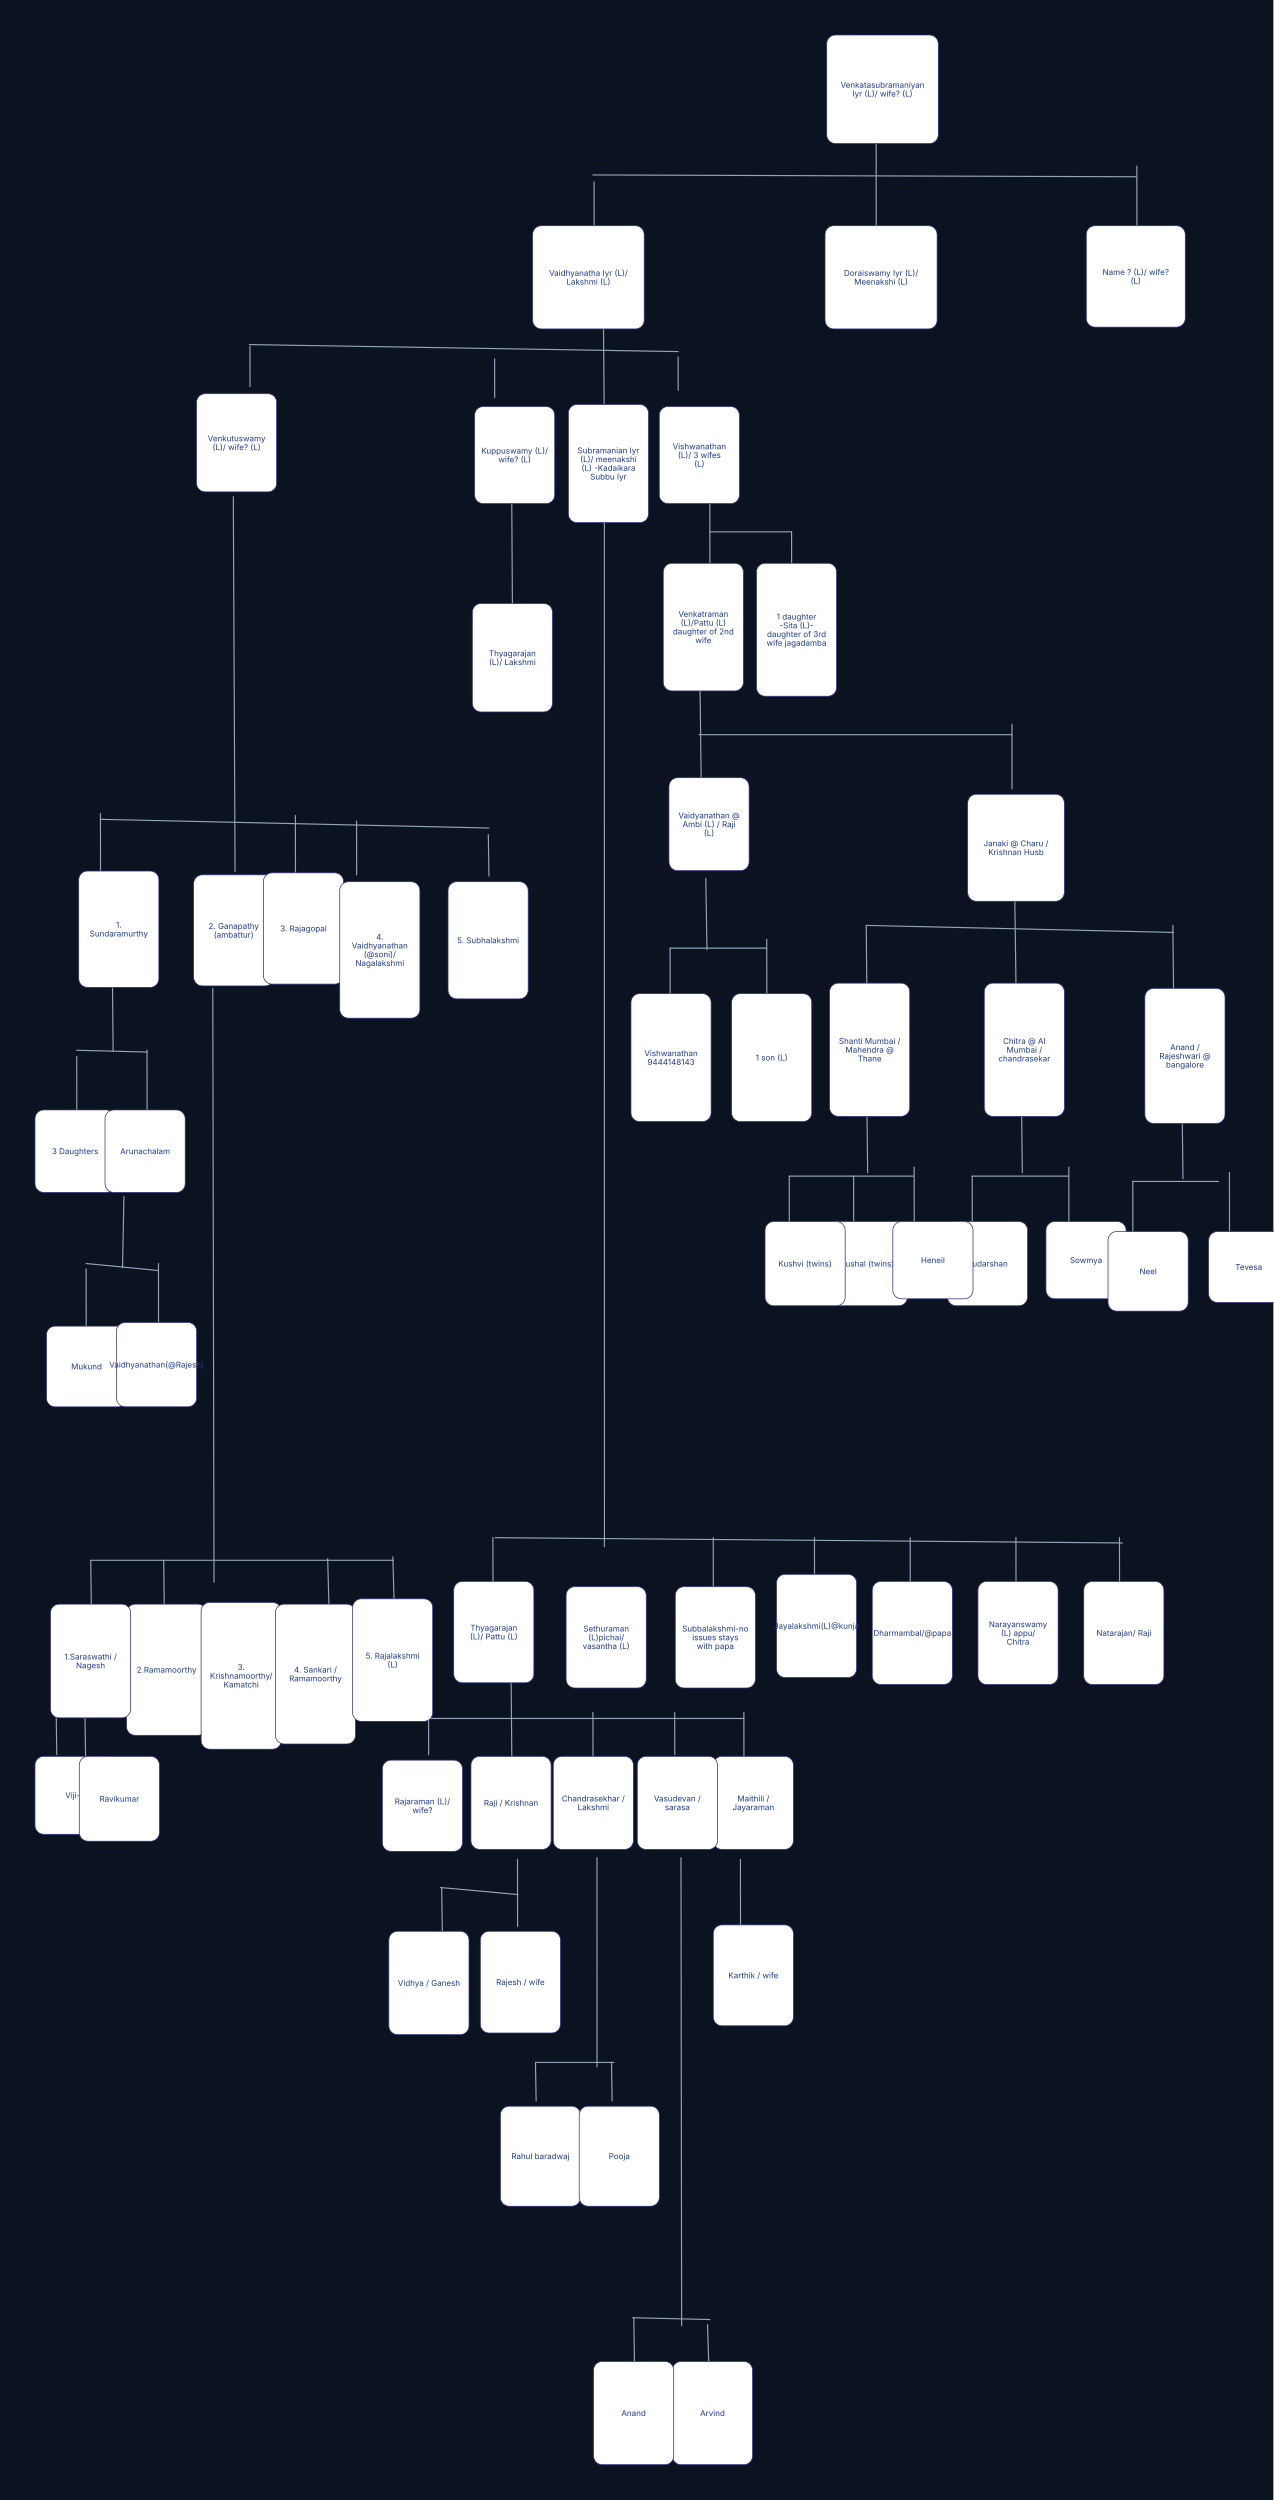
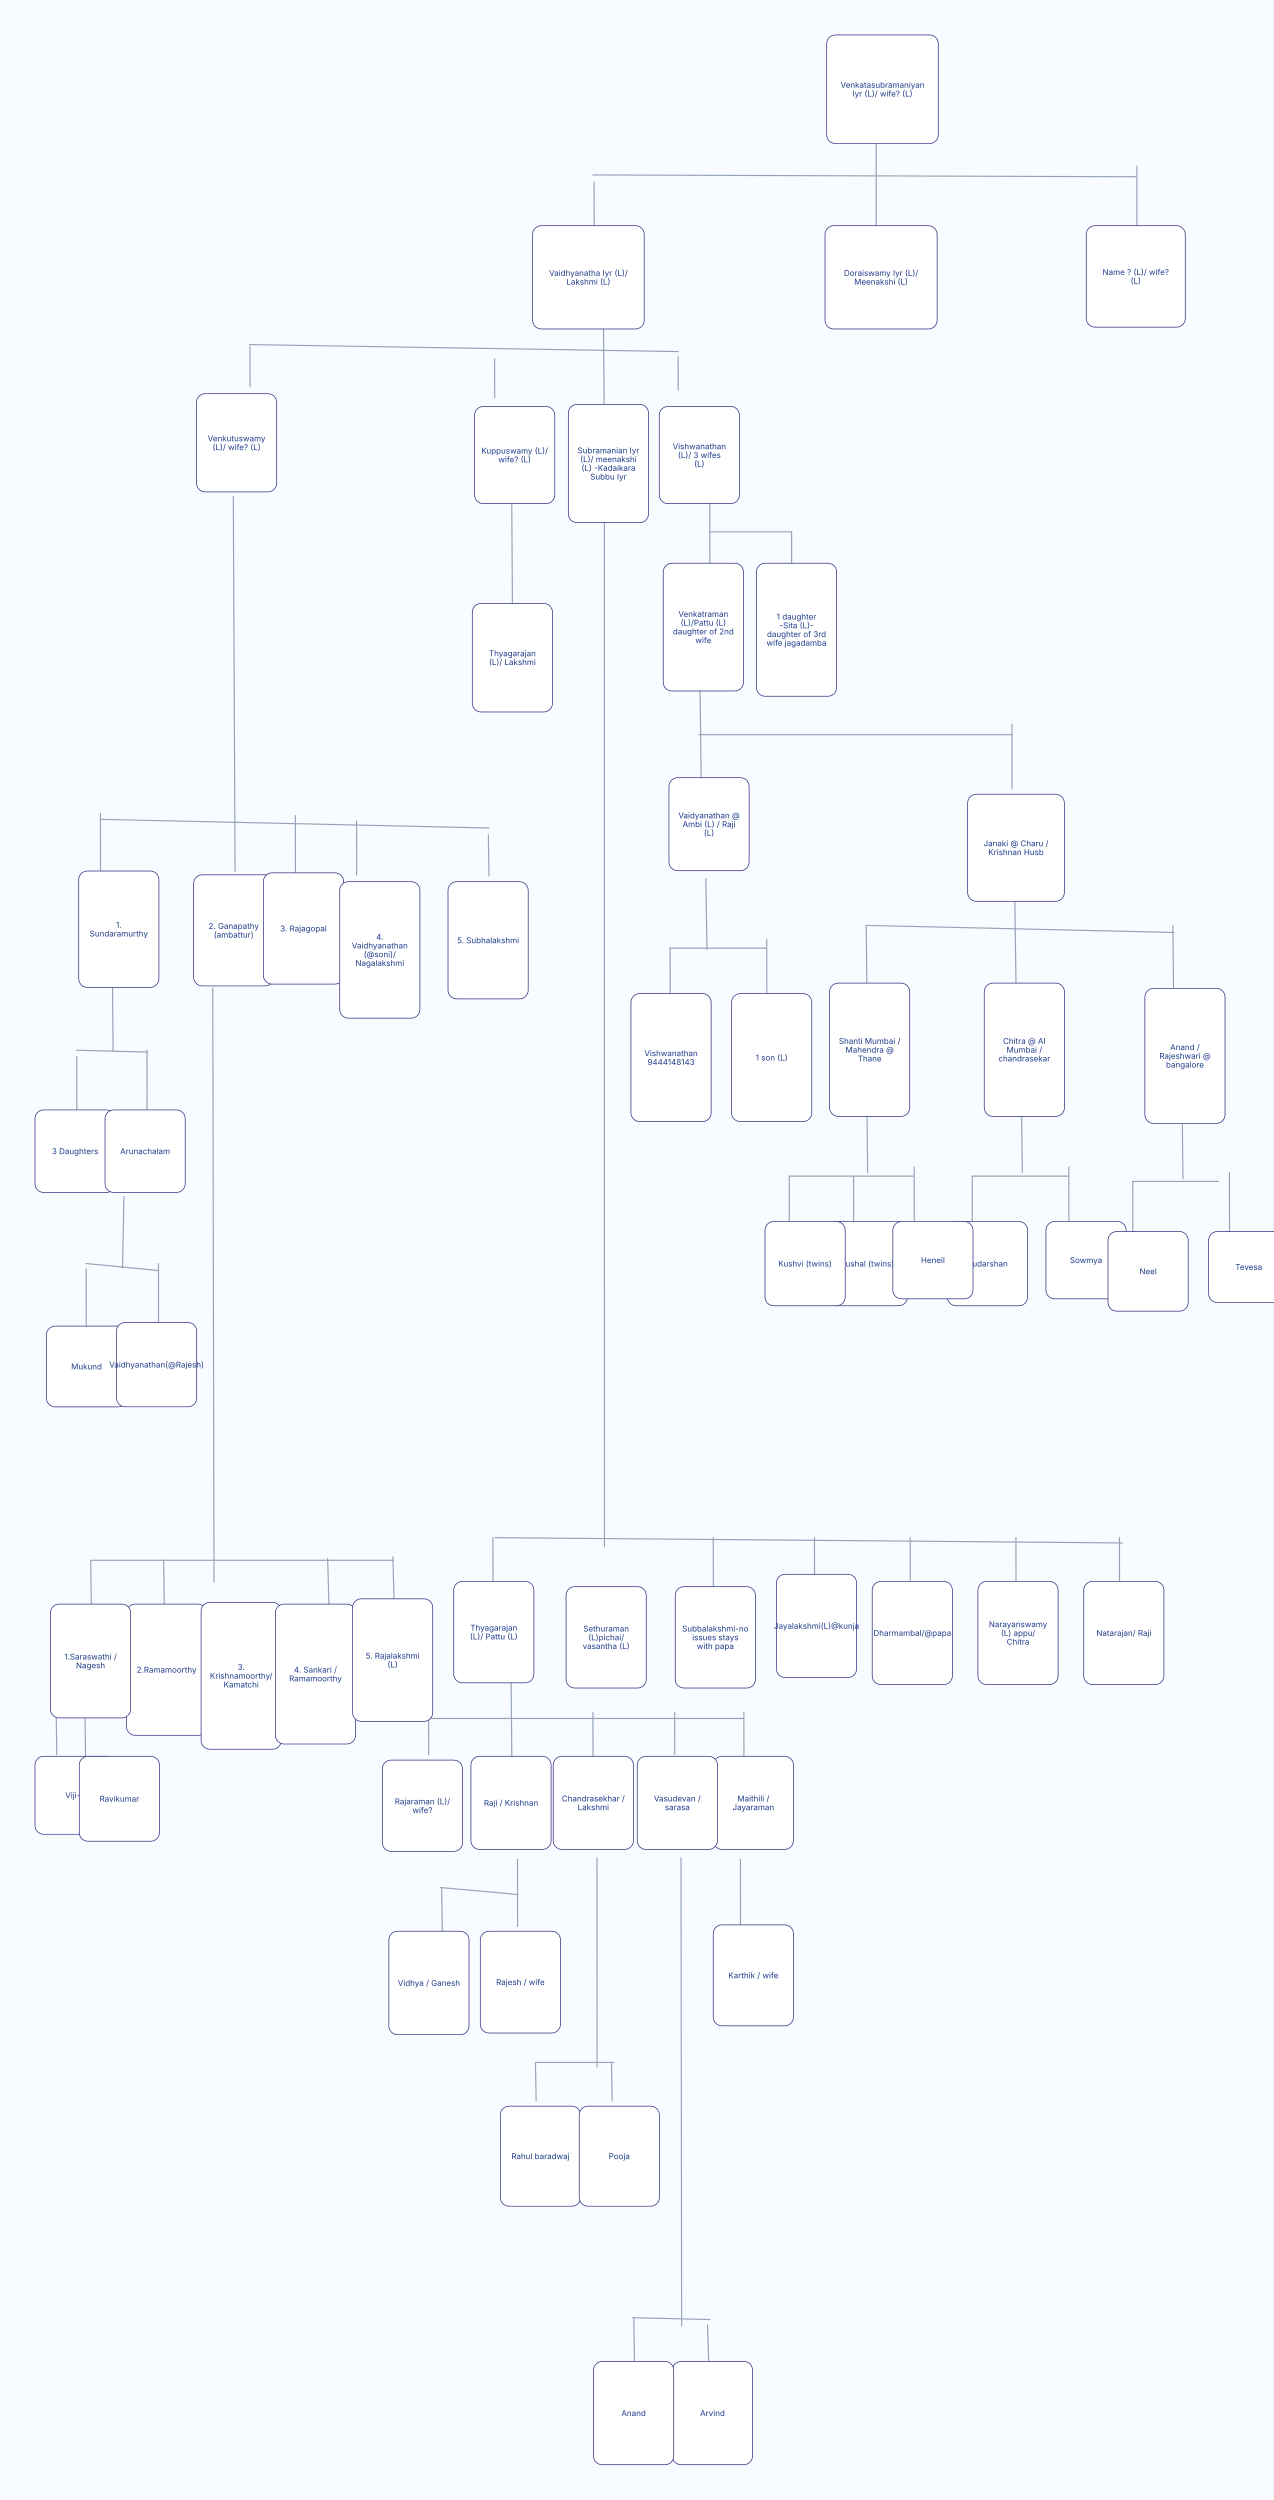
<svg xmlns="http://www.w3.org/2000/svg" width="1747" height="3430" viewBox="0 0 1747 3430" role="img" aria-labelledby="title desc">
-   <rect x="0" y="0" width="1747" height="3430" fill="#0b1220" />
+   <rect x="0" y="0" width="1747" height="3430" fill="#F8FBFF" />
  <line x1="828.00" y1="451.22" x2="828.89" y2="553.53" stroke="#94a3b8" stroke-width="1.6" stroke-linecap="round" />
  <line x1="829.19" y1="707.89" x2="829.30" y2="2122.03" stroke="#94a3b8" stroke-width="1.6" stroke-linecap="round" />
  <line x1="978.58" y1="2109.68" x2="978.69" y2="2196.32" stroke="#94a3b8" stroke-width="1.6" stroke-linecap="round" />
  <line x1="1117.43" y1="2109.68" x2="1117.54" y2="2174.66" stroke="#94a3b8" stroke-width="1.6" stroke-linecap="round" />
  <line x1="1535.91" y1="2109.68" x2="1536.01" y2="2181.92" stroke="#94a3b8" stroke-width="1.6" stroke-linecap="round" />
  <line x1="1393.87" y1="2109.68" x2="1393.97" y2="2186.57" stroke="#94a3b8" stroke-width="1.6" stroke-linecap="round" />
  <line x1="1248.78" y1="2109.68" x2="1248.85" y2="2179.54" stroke="#94a3b8" stroke-width="1.6" stroke-linecap="round" />
  <line x1="676.28" y1="2109.68" x2="676.38" y2="2186.57" stroke="#94a3b8" stroke-width="1.6" stroke-linecap="round" />
  <line x1="679.39" y1="2109.68" x2="1539.91" y2="2116.93" stroke="#94a3b8" stroke-width="1.6" stroke-linecap="round" />
  <line x1="1202.10" y1="196.82" x2="1202.17" y2="316.93" stroke="#94a3b8" stroke-width="1.6" stroke-linecap="round" />
  <line x1="815.09" y1="249.68" x2="815.20" y2="336.21" stroke="#94a3b8" stroke-width="1.6" stroke-linecap="round" />
  <line x1="1559.76" y1="227.89" x2="1559.87" y2="316.93" stroke="#94a3b8" stroke-width="1.6" stroke-linecap="round" />
  <line x1="813.50" y1="240.02" x2="1559.02" y2="242.51" stroke="#94a3b8" stroke-width="1.6" stroke-linecap="round" />
  <line x1="1015.87" y1="2551.11" x2="1015.97" y2="2643.08" stroke="#94a3b8" stroke-width="1.6" stroke-linecap="round" />
  <line x1="734.68" y1="2829.56" x2="735.57" y2="2882.40" stroke="#94a3b8" stroke-width="1.6" stroke-linecap="round" />
  <line x1="710.01" y1="2551.11" x2="710.11" y2="2643.08" stroke="#94a3b8" stroke-width="1.6" stroke-linecap="round" />
  <line x1="736.28" y1="2829.68" x2="842.17" y2="2829.68" stroke="#94a3b8" stroke-width="1.6" stroke-linecap="round" />
  <line x1="604.51" y1="2589.68" x2="710.37" y2="2599.31" stroke="#94a3b8" stroke-width="1.6" stroke-linecap="round" />
  <line x1="606.00" y1="2589.56" x2="606.92" y2="2655.80" stroke="#94a3b8" stroke-width="1.6" stroke-linecap="round" />
  <line x1="838.98" y1="2829.56" x2="839.87" y2="2882.40" stroke="#94a3b8" stroke-width="1.6" stroke-linecap="round" />
  <line x1="819.02" y1="2548.84" x2="819.13" y2="2835.91" stroke="#94a3b8" stroke-width="1.6" stroke-linecap="round" />
  <line x1="934.31" y1="2548.84" x2="935.20" y2="3190.92" stroke="#94a3b8" stroke-width="1.6" stroke-linecap="round" />
  <line x1="970.71" y1="3189.56" x2="972.41" y2="3242.40" stroke="#94a3b8" stroke-width="1.6" stroke-linecap="round" />
  <line x1="868.07" y1="3179.91" x2="973.94" y2="3182.40" stroke="#94a3b8" stroke-width="1.6" stroke-linecap="round" />
  <line x1="869.60" y1="3179.79" x2="870.48" y2="3242.29" stroke="#94a3b8" stroke-width="1.6" stroke-linecap="round" />
  <line x1="702.14" y1="691.11" x2="703.03" y2="828.00" stroke="#94a3b8" stroke-width="1.6" stroke-linecap="round" />
  <line x1="1388.41" y1="993.60" x2="1388.52" y2="1082.51" stroke="#94a3b8" stroke-width="1.6" stroke-linecap="round" />
  <line x1="958.98" y1="1008.00" x2="1388.48" y2="1008.00" stroke="#94a3b8" stroke-width="1.6" stroke-linecap="round" />
  <line x1="973.87" y1="688.84" x2="973.97" y2="782.63" stroke="#94a3b8" stroke-width="1.6" stroke-linecap="round" />
  <line x1="960.51" y1="947.89" x2="962.14" y2="1082.40" stroke="#94a3b8" stroke-width="1.6" stroke-linecap="round" />
  <line x1="968.37" y1="1205.46" x2="970.00" y2="1302.90" stroke="#94a3b8" stroke-width="1.6" stroke-linecap="round" />
  <line x1="1051.97" y1="1288.72" x2="1052.04" y2="1370.49" stroke="#94a3b8" stroke-width="1.6" stroke-linecap="round" />
  <line x1="919.39" y1="1300.86" x2="919.50" y2="1382.51" stroke="#94a3b8" stroke-width="1.6" stroke-linecap="round" />
  <line x1="919.39" y1="1300.86" x2="1051.26" y2="1300.86" stroke="#94a3b8" stroke-width="1.6" stroke-linecap="round" />
  <line x1="701.33" y1="2308.72" x2="702.21" y2="2413.53" stroke="#94a3b8" stroke-width="1.6" stroke-linecap="round" />
  <line x1="813.50" y1="2349.56" x2="813.60" y2="2411.04" stroke="#94a3b8" stroke-width="1.6" stroke-linecap="round" />
  <line x1="925.67" y1="2349.68" x2="925.77" y2="2407.39" stroke="#94a3b8" stroke-width="1.6" stroke-linecap="round" />
  <line x1="1020.58" y1="2349.56" x2="1020.69" y2="2411.04" stroke="#94a3b8" stroke-width="1.6" stroke-linecap="round" />
  <line x1="588.00" y1="2339.91" x2="588.11" y2="2407.39" stroke="#94a3b8" stroke-width="1.6" stroke-linecap="round" />
  <line x1="588.00" y1="2357.73" x2="1020.65" y2="2357.73" stroke="#94a3b8" stroke-width="1.6" stroke-linecap="round" />
  <line x1="1086.04" y1="729.68" x2="1086.14" y2="782.63" stroke="#94a3b8" stroke-width="1.6" stroke-linecap="round" />
  <line x1="973.87" y1="729.68" x2="1086.11" y2="729.68" stroke="#94a3b8" stroke-width="1.6" stroke-linecap="round" />
  <line x1="1401.73" y1="1530.77" x2="1402.62" y2="1609.02" stroke="#94a3b8" stroke-width="1.6" stroke-linecap="round" />
  <line x1="1466.44" y1="1601.31" x2="1466.52" y2="1682.06" stroke="#94a3b8" stroke-width="1.6" stroke-linecap="round" />
  <line x1="1333.87" y1="1613.67" x2="1333.97" y2="1700.56" stroke="#94a3b8" stroke-width="1.6" stroke-linecap="round" />
  <line x1="1333.87" y1="1613.67" x2="1465.74" y2="1613.67" stroke="#94a3b8" stroke-width="1.6" stroke-linecap="round" />
  <line x1="1392.31" y1="1233.60" x2="1393.94" y2="1351.45" stroke="#94a3b8" stroke-width="1.6" stroke-linecap="round" />
  <line x1="1622.14" y1="1539.04" x2="1623.02" y2="1617.18" stroke="#94a3b8" stroke-width="1.6" stroke-linecap="round" />
  <line x1="1686.81" y1="1608.68" x2="1686.89" y2="1693.19" stroke="#94a3b8" stroke-width="1.6" stroke-linecap="round" />
  <line x1="1554.20" y1="1620.81" x2="1554.31" y2="1705.32" stroke="#94a3b8" stroke-width="1.6" stroke-linecap="round" />
  <line x1="1554.20" y1="1620.93" x2="1671.71" y2="1620.93" stroke="#94a3b8" stroke-width="1.6" stroke-linecap="round" />
  <line x1="1189.56" y1="1530.77" x2="1190.41" y2="1609.02" stroke="#94a3b8" stroke-width="1.6" stroke-linecap="round" />
  <line x1="1254.24" y1="1601.31" x2="1254.31" y2="1682.06" stroke="#94a3b8" stroke-width="1.6" stroke-linecap="round" />
  <line x1="1171.16" y1="1613.67" x2="1171.26" y2="1700.56" stroke="#94a3b8" stroke-width="1.6" stroke-linecap="round" />
  <line x1="1082.92" y1="1613.67" x2="1252.78" y2="1613.67" stroke="#94a3b8" stroke-width="1.6" stroke-linecap="round" />
  <line x1="1082.88" y1="1613.67" x2="1082.95" y2="1700.56" stroke="#94a3b8" stroke-width="1.6" stroke-linecap="round" />
  <line x1="1189.19" y1="1269.68" x2="1610.08" y2="1279.31" stroke="#94a3b8" stroke-width="1.6" stroke-linecap="round" />
  <line x1="1188.48" y1="1269.56" x2="1189.30" y2="1356.09" stroke="#94a3b8" stroke-width="1.6" stroke-linecap="round" />
  <line x1="1609.16" y1="1269.56" x2="1610.08" y2="1356.09" stroke="#94a3b8" stroke-width="1.6" stroke-linecap="round" />
  <line x1="405.26" y1="1118.93" x2="405.37" y2="1199.68" stroke="#94a3b8" stroke-width="1.6" stroke-linecap="round" />
  <line x1="320.10" y1="681.47" x2="322.51" y2="1195.60" stroke="#94a3b8" stroke-width="1.6" stroke-linecap="round" />
  <line x1="137.80" y1="1124.14" x2="670.82" y2="1136.05" stroke="#94a3b8" stroke-width="1.6" stroke-linecap="round" />
  <line x1="489.22" y1="1126.64" x2="489.33" y2="1200.25" stroke="#94a3b8" stroke-width="1.6" stroke-linecap="round" />
  <line x1="930.38" y1="489.68" x2="930.48" y2="535.37" stroke="#94a3b8" stroke-width="1.6" stroke-linecap="round" />
  <line x1="342.96" y1="475.14" x2="343.06" y2="530.49" stroke="#94a3b8" stroke-width="1.6" stroke-linecap="round" />
  <line x1="678.61" y1="492.40" x2="678.72" y2="545.35" stroke="#94a3b8" stroke-width="1.6" stroke-linecap="round" />
  <line x1="342.14" y1="472.76" x2="930.45" y2="482.40" stroke="#94a3b8" stroke-width="1.6" stroke-linecap="round" />
  <line x1="137.80" y1="1115.98" x2="137.91" y2="1196.84" stroke="#94a3b8" stroke-width="1.6" stroke-linecap="round" />
  <line x1="154.31" y1="1348.84" x2="155.20" y2="1442.63" stroke="#94a3b8" stroke-width="1.6" stroke-linecap="round" />
  <line x1="201.73" y1="1440.81" x2="201.80" y2="1527.82" stroke="#94a3b8" stroke-width="1.6" stroke-linecap="round" />
  <line x1="105.30" y1="1449.56" x2="105.40" y2="1535.19" stroke="#94a3b8" stroke-width="1.6" stroke-linecap="round" />
  <line x1="105.30" y1="1440.93" x2="201.80" y2="1443.42" stroke="#94a3b8" stroke-width="1.6" stroke-linecap="round" />
  <line x1="224.59" y1="2140.63" x2="225.40" y2="2208.00" stroke="#94a3b8" stroke-width="1.6" stroke-linecap="round" />
  <line x1="125.29" y1="2140.74" x2="539.83" y2="2140.74" stroke="#94a3b8" stroke-width="1.6" stroke-linecap="round" />
  <line x1="124.44" y1="2140.63" x2="125.36" y2="2208.00" stroke="#94a3b8" stroke-width="1.6" stroke-linecap="round" />
  <line x1="449.56" y1="2138.48" x2="451.26" y2="2200.97" stroke="#94a3b8" stroke-width="1.6" stroke-linecap="round" />
  <line x1="291.93" y1="1355.98" x2="293.60" y2="2170.70" stroke="#94a3b8" stroke-width="1.6" stroke-linecap="round" />
  <line x1="538.98" y1="2135.98" x2="540.65" y2="2196.21" stroke="#94a3b8" stroke-width="1.6" stroke-linecap="round" />
  <line x1="77.09" y1="2349.68" x2="77.91" y2="2407.39" stroke="#94a3b8" stroke-width="1.6" stroke-linecap="round" />
  <line x1="116.65" y1="2357.50" x2="117.53" y2="2416.48" stroke="#94a3b8" stroke-width="1.6" stroke-linecap="round" />
  <line x1="669.97" y1="1145.23" x2="670.85" y2="1201.95" stroke="#94a3b8" stroke-width="1.6" stroke-linecap="round" />
  <line x1="170.01" y1="1641.81" x2="168.11" y2="1739.34" stroke="#94a3b8" stroke-width="1.6" stroke-linecap="round" />
  <line x1="217.43" y1="1733.56" x2="217.50" y2="1820.56" stroke="#94a3b8" stroke-width="1.6" stroke-linecap="round" />
  <line x1="118.17" y1="1740.93" x2="118.28" y2="1820.67" stroke="#94a3b8" stroke-width="1.6" stroke-linecap="round" />
  <line x1="118.17" y1="1733.56" x2="217.50" y2="1743.19" stroke="#94a3b8" stroke-width="1.6" stroke-linecap="round" />
  <rect x="1134.24" y="48.00" width="153.09" height="148.93" rx="12" ry="12" fill="#ffffff" stroke="#312e81" stroke-width="1" />
  <text x="1210.78" y="120.47" text-anchor="middle" font-family="Inter, sans-serif" font-size="11" fill="#1e3a8a">Venkatasubramaniyan</text>
  <text x="1210.78" y="132.47" text-anchor="middle" font-family="Inter, sans-serif" font-size="11" fill="#1e3a8a">Iyr (L)/ wife? (L)</text>
  <rect x="730.75" y="309.68" width="153.09" height="141.66" rx="12" ry="12" fill="#ffffff" stroke="#312e81" stroke-width="1" />
  <text x="807.30" y="378.50" text-anchor="middle" font-family="Inter, sans-serif" font-size="11" fill="#1e3a8a">Vaidhyanatha Iyr (L)/</text>
  <text x="807.30" y="390.50" text-anchor="middle" font-family="Inter, sans-serif" font-size="11" fill="#1e3a8a">Lakshmi (L)</text>
  <rect x="1131.93" y="309.68" width="153.80" height="141.66" rx="12" ry="12" fill="#ffffff" stroke="#312e81" stroke-width="1" />
  <text x="1208.83" y="378.50" text-anchor="middle" font-family="Inter, sans-serif" font-size="11" fill="#1e3a8a">Doraiswamy Iyr (L)/</text>
  <text x="1208.83" y="390.50" text-anchor="middle" font-family="Inter, sans-serif" font-size="11" fill="#1e3a8a">Meenakshi (L)</text>
  <rect x="1490.34" y="309.68" width="135.87" height="139.16" rx="12" ry="12" fill="#ffffff" stroke="#312e81" stroke-width="1" />
  <text x="1558.28" y="377.26" text-anchor="middle" font-family="Inter, sans-serif" font-size="11" fill="#1e3a8a">Name ? (L)/ wife?</text>
  <text x="1558.28" y="389.26" text-anchor="middle" font-family="Inter, sans-serif" font-size="11" fill="#1e3a8a">(L)</text>
  <rect x="269.60" y="540.13" width="110.00" height="134.76" rx="12" ry="12" fill="#ffffff" stroke="#312e81" stroke-width="1" />
  <text x="324.60" y="605.51" text-anchor="middle" font-family="Inter, sans-serif" font-size="11" fill="#1e3a8a">Venkutuswamy</text>
  <text x="324.60" y="617.51" text-anchor="middle" font-family="Inter, sans-serif" font-size="11" fill="#1e3a8a">(L)/ wife? (L)</text>
  <rect x="651.12" y="557.73" width="110.00" height="133.27" rx="12" ry="12" fill="#ffffff" stroke="#312e81" stroke-width="1" />
  <text x="706.12" y="622.36" text-anchor="middle" font-family="Inter, sans-serif" font-size="11" fill="#1e3a8a">Kuppuswamy (L)/</text>
  <text x="706.12" y="634.36" text-anchor="middle" font-family="Inter, sans-serif" font-size="11" fill="#1e3a8a">wife? (L)</text>
  <rect x="779.76" y="554.89" width="110.00" height="162.18" rx="12" ry="12" fill="#ffffff" stroke="#312e81" stroke-width="1" />
  <text x="834.76" y="621.98" text-anchor="middle" font-family="Inter, sans-serif" font-size="11" fill="#1e3a8a">Subramanian Iyr</text>
  <text x="834.76" y="633.98" text-anchor="middle" font-family="Inter, sans-serif" font-size="11" fill="#1e3a8a">(L)/ meenakshi</text>
  <text x="834.76" y="645.98" text-anchor="middle" font-family="Inter, sans-serif" font-size="11" fill="#1e3a8a">(L) -Kadaikara</text>
  <text x="834.76" y="657.98" text-anchor="middle" font-family="Inter, sans-serif" font-size="11" fill="#1e3a8a">Subbu Iyr</text>
  <rect x="904.51" y="557.73" width="110.00" height="133.27" rx="12" ry="12" fill="#ffffff" stroke="#312e81" stroke-width="1" />
  <text x="959.51" y="616.36" text-anchor="middle" font-family="Inter, sans-serif" font-size="11" fill="#1e3a8a">Vishwanathan</text>
  <text x="959.51" y="628.36" text-anchor="middle" font-family="Inter, sans-serif" font-size="11" fill="#1e3a8a">(L)/ 3 wifes</text>
  <text x="959.51" y="640.36" text-anchor="middle" font-family="Inter, sans-serif" font-size="11" fill="#1e3a8a">(L)</text>
  <rect x="622.51" y="2169.68" width="110.00" height="139.16" rx="12" ry="12" fill="#ffffff" stroke="#312e81" stroke-width="1" />
  <text x="677.51" y="2237.26" text-anchor="middle" font-family="Inter, sans-serif" font-size="11" fill="#1e3a8a">Thyagarajan</text>
  <text x="677.51" y="2249.26" text-anchor="middle" font-family="Inter, sans-serif" font-size="11" fill="#1e3a8a">(L)/ Pattu (L)</text>
  <rect x="776.65" y="2176.93" width="110.00" height="139.05" rx="12" ry="12" fill="#ffffff" stroke="#312e81" stroke-width="1" />
  <text x="831.65" y="2238.46" text-anchor="middle" font-family="Inter, sans-serif" font-size="11" fill="#1e3a8a">Sethuraman</text>
  <text x="831.65" y="2250.46" text-anchor="middle" font-family="Inter, sans-serif" font-size="11" fill="#1e3a8a">(L)pichai/</text>
  <text x="831.65" y="2262.46" text-anchor="middle" font-family="Inter, sans-serif" font-size="11" fill="#1e3a8a">vasantha (L)</text>
  <rect x="926.44" y="2176.93" width="110.00" height="139.05" rx="12" ry="12" fill="#ffffff" stroke="#312e81" stroke-width="1" />
  <text x="981.44" y="2238.46" text-anchor="middle" font-family="Inter, sans-serif" font-size="11" fill="#1e3a8a">Subbalakshmi-no</text>
  <text x="981.44" y="2250.46" text-anchor="middle" font-family="Inter, sans-serif" font-size="11" fill="#1e3a8a">issues stays</text>
  <text x="981.44" y="2262.46" text-anchor="middle" font-family="Inter, sans-serif" font-size="11" fill="#1e3a8a">with papa</text>
  <rect x="1065.30" y="2159.91" width="110.00" height="141.68" rx="12" ry="12" fill="#ffffff" stroke="#312e81" stroke-width="1" />
  <text x="1120.30" y="2234.74" text-anchor="middle" font-family="Inter, sans-serif" font-size="11" fill="#1e3a8a">Jayalakshmi(L)@kunja</text>
  <rect x="1196.68" y="2169.68" width="110.00" height="141.54" rx="12" ry="12" fill="#ffffff" stroke="#312e81" stroke-width="1" />
  <text x="1251.68" y="2244.45" text-anchor="middle" font-family="Inter, sans-serif" font-size="11" fill="#1e3a8a">Dharmambal/@papa</text>
  <rect x="1341.73" y="2169.68" width="110.00" height="141.54" rx="12" ry="12" fill="#ffffff" stroke="#312e81" stroke-width="1" />
  <text x="1396.73" y="2232.45" text-anchor="middle" font-family="Inter, sans-serif" font-size="11" fill="#1e3a8a">Narayanswamy</text>
  <text x="1396.73" y="2244.45" text-anchor="middle" font-family="Inter, sans-serif" font-size="11" fill="#1e3a8a">(L) appu/</text>
  <text x="1396.73" y="2256.45" text-anchor="middle" font-family="Inter, sans-serif" font-size="11" fill="#1e3a8a">Chitra</text>
  <rect x="1486.89" y="2169.68" width="110.00" height="141.54" rx="12" ry="12" fill="#ffffff" stroke="#312e81" stroke-width="1" />
  <text x="1541.89" y="2244.45" text-anchor="middle" font-family="Inter, sans-serif" font-size="11" fill="#1e3a8a">Natarajan/ Raji</text>
  <rect x="524.55" y="2414.89" width="110.00" height="125.22" rx="12" ry="12" fill="#ffffff" stroke="#312e81" stroke-width="1" />
  <text x="579.55" y="2475.50" text-anchor="middle" font-family="Inter, sans-serif" font-size="11" fill="#1e3a8a">Rajaraman (L)/</text>
  <text x="579.55" y="2487.50" text-anchor="middle" font-family="Inter, sans-serif" font-size="11" fill="#1e3a8a">wife?</text>
  <rect x="978.58" y="2409.68" width="110.00" height="127.71" rx="12" ry="12" fill="#ffffff" stroke="#312e81" stroke-width="1" />
  <text x="1033.58" y="2471.53" text-anchor="middle" font-family="Inter, sans-serif" font-size="11" fill="#1e3a8a">Maithili /</text>
  <text x="1033.58" y="2483.53" text-anchor="middle" font-family="Inter, sans-serif" font-size="11" fill="#1e3a8a">Jayaraman</text>
  <rect x="874.31" y="2409.68" width="110.00" height="127.71" rx="12" ry="12" fill="#ffffff" stroke="#312e81" stroke-width="1" />
  <text x="929.31" y="2471.53" text-anchor="middle" font-family="Inter, sans-serif" font-size="11" fill="#1e3a8a">Vasudevan /</text>
  <text x="929.31" y="2483.53" text-anchor="middle" font-family="Inter, sans-serif" font-size="11" fill="#1e3a8a">sarasa</text>
  <rect x="759.02" y="2409.68" width="110.00" height="127.71" rx="12" ry="12" fill="#ffffff" stroke="#312e81" stroke-width="1" />
  <text x="814.02" y="2471.53" text-anchor="middle" font-family="Inter, sans-serif" font-size="11" fill="#1e3a8a">Chandrasekhar /</text>
  <text x="814.02" y="2483.53" text-anchor="middle" font-family="Inter, sans-serif" font-size="11" fill="#1e3a8a">Lakshmi</text>
  <rect x="646.11" y="2409.68" width="110.00" height="127.71" rx="12" ry="12" fill="#ffffff" stroke="#312e81" stroke-width="1" />
  <text x="701.11" y="2477.53" text-anchor="middle" font-family="Inter, sans-serif" font-size="11" fill="#1e3a8a">Raji / Krishnan</text>
  <rect x="658.98" y="2649.68" width="110.00" height="139.62" rx="12" ry="12" fill="#ffffff" stroke="#312e81" stroke-width="1" />
  <text x="713.98" y="2723.48" text-anchor="middle" font-family="Inter, sans-serif" font-size="11" fill="#1e3a8a">Rajesh / wife</text>
  <rect x="533.49" y="2649.68" width="110.00" height="141.88" rx="12" ry="12" fill="#ffffff" stroke="#312e81" stroke-width="1" />
  <text x="588.49" y="2724.62" text-anchor="middle" font-family="Inter, sans-serif" font-size="11" fill="#1e3a8a">Vidhya / Ganesh</text>
  <rect x="978.58" y="2640.93" width="110.00" height="138.50" rx="12" ry="12" fill="#ffffff" stroke="#312e81" stroke-width="1" />
  <text x="1033.58" y="2714.18" text-anchor="middle" font-family="Inter, sans-serif" font-size="11" fill="#1e3a8a">Karthik / wife</text>
  <rect x="686.48" y="2889.68" width="110.00" height="137.23" rx="12" ry="12" fill="#ffffff" stroke="#312e81" stroke-width="1" />
  <text x="741.48" y="2962.29" text-anchor="middle" font-family="Inter, sans-serif" font-size="11" fill="#1e3a8a">Rahul baradwaj</text>
  <rect x="794.68" y="2889.68" width="110.00" height="137.23" rx="12" ry="12" fill="#ffffff" stroke="#312e81" stroke-width="1" />
  <text x="849.68" y="2962.29" text-anchor="middle" font-family="Inter, sans-serif" font-size="11" fill="#1e3a8a">Pooja</text>
  <rect x="922.51" y="3239.91" width="110.00" height="141.68" rx="12" ry="12" fill="#ffffff" stroke="#312e81" stroke-width="1" />
  <text x="977.51" y="3314.74" text-anchor="middle" font-family="Inter, sans-serif" font-size="11" fill="#1e3a8a">Arvind</text>
  <rect x="814.31" y="3239.91" width="110.00" height="141.68" rx="12" ry="12" fill="#ffffff" stroke="#312e81" stroke-width="1" />
  <text x="869.31" y="3314.74" text-anchor="middle" font-family="Inter, sans-serif" font-size="11" fill="#1e3a8a">Anand</text>
  <rect x="648.00" y="828.00" width="110.00" height="148.82" rx="12" ry="12" fill="#ffffff" stroke="#312e81" stroke-width="1" />
  <text x="703.00" y="900.41" text-anchor="middle" font-family="Inter, sans-serif" font-size="11" fill="#1e3a8a">Thyagarajan</text>
  <text x="703.00" y="912.41" text-anchor="middle" font-family="Inter, sans-serif" font-size="11" fill="#1e3a8a">(L)/ Lakshmi</text>
  <rect x="909.97" y="772.76" width="110.00" height="175.24" rx="12" ry="12" fill="#ffffff" stroke="#312e81" stroke-width="1" />
  <text x="964.97" y="846.38" text-anchor="middle" font-family="Inter, sans-serif" font-size="11" fill="#1e3a8a">Venkatraman</text>
  <text x="964.97" y="858.38" text-anchor="middle" font-family="Inter, sans-serif" font-size="11" fill="#1e3a8a">(L)/Pattu (L)</text>
  <text x="964.97" y="870.38" text-anchor="middle" font-family="Inter, sans-serif" font-size="11" fill="#1e3a8a">daughter of 2nd</text>
  <text x="964.97" y="882.38" text-anchor="middle" font-family="Inter, sans-serif" font-size="11" fill="#1e3a8a">wife</text>
  <rect x="917.80" y="1066.98" width="110.00" height="127.60" rx="12" ry="12" fill="#ffffff" stroke="#312e81" stroke-width="1" />
  <text x="972.80" y="1122.78" text-anchor="middle" font-family="Inter, sans-serif" font-size="11" fill="#1e3a8a">Vaidyanathan @</text>
  <text x="972.80" y="1134.78" text-anchor="middle" font-family="Inter, sans-serif" font-size="11" fill="#1e3a8a">Ambi (L) / Raji</text>
  <text x="972.80" y="1146.78" text-anchor="middle" font-family="Inter, sans-serif" font-size="11" fill="#1e3a8a">(L)</text>
  <rect x="865.67" y="1363.24" width="110.00" height="175.58" rx="12" ry="12" fill="#ffffff" stroke="#312e81" stroke-width="1" />
  <text x="920.67" y="1449.03" text-anchor="middle" font-family="Inter, sans-serif" font-size="11" fill="#1e3a8a">Vishwanathan</text>
  <text x="920.67" y="1461.03" text-anchor="middle" font-family="Inter, sans-serif" font-size="11" fill="#1e3a8a">9444148143</text>
  <rect x="1003.74" y="1363.24" width="110.00" height="175.58" rx="12" ry="12" fill="#ffffff" stroke="#312e81" stroke-width="1" />
  <text x="1058.74" y="1455.03" text-anchor="middle" font-family="Inter, sans-serif" font-size="11" fill="#1e3a8a">1 son (L)</text>
  <rect x="1037.83" y="772.76" width="110.00" height="182.49" rx="12" ry="12" fill="#ffffff" stroke="#312e81" stroke-width="1" />
  <text x="1092.83" y="850.01" text-anchor="middle" font-family="Inter, sans-serif" font-size="11" fill="#1e3a8a">1 daughter</text>
  <text x="1092.83" y="862.01" text-anchor="middle" font-family="Inter, sans-serif" font-size="11" fill="#1e3a8a">-Sita (L)-</text>
  <text x="1092.83" y="874.01" text-anchor="middle" font-family="Inter, sans-serif" font-size="11" fill="#1e3a8a">daughter of 3rd</text>
  <text x="1092.83" y="886.01" text-anchor="middle" font-family="Inter, sans-serif" font-size="11" fill="#1e3a8a">wife jagadamba</text>
  <rect x="1327.63" y="1089.68" width="132.65" height="146.87" rx="12" ry="12" fill="#ffffff" stroke="#312e81" stroke-width="1" />
  <text x="1393.95" y="1161.11" text-anchor="middle" font-family="Inter, sans-serif" font-size="11" fill="#1e3a8a">Janaki @ Charu /</text>
  <text x="1393.95" y="1173.11" text-anchor="middle" font-family="Inter, sans-serif" font-size="11" fill="#1e3a8a">Krishnan Husb</text>
  <rect x="1350.38" y="1348.84" width="110.00" height="182.83" rx="12" ry="12" fill="#ffffff" stroke="#312e81" stroke-width="1" />
  <text x="1405.38" y="1432.26" text-anchor="middle" font-family="Inter, sans-serif" font-size="11" fill="#1e3a8a">Chitra @ AI</text>
  <text x="1405.38" y="1444.26" text-anchor="middle" font-family="Inter, sans-serif" font-size="11" fill="#1e3a8a">Mumbai /</text>
  <text x="1405.38" y="1456.26" text-anchor="middle" font-family="Inter, sans-serif" font-size="11" fill="#1e3a8a">chandrasekar</text>
  <rect x="1299.84" y="1675.94" width="110.00" height="115.58" rx="12" ry="12" fill="#ffffff" stroke="#312e81" stroke-width="1" />
  <text x="1354.84" y="1737.73" text-anchor="middle" font-family="Inter, sans-serif" font-size="11" fill="#1e3a8a">Sudarshan</text>
  <rect x="1435.05" y="1675.94" width="110.00" height="106.05" rx="12" ry="12" fill="#ffffff" stroke="#312e81" stroke-width="1" />
  <text x="1490.05" y="1732.96" text-anchor="middle" font-family="Inter, sans-serif" font-size="11" fill="#1e3a8a">Sowmya</text>
  <rect x="1570.75" y="1356.09" width="110.00" height="185.22" rx="12" ry="12" fill="#ffffff" stroke="#312e81" stroke-width="1" />
  <text x="1625.75" y="1440.70" text-anchor="middle" font-family="Inter, sans-serif" font-size="11" fill="#1e3a8a">Anand /</text>
  <text x="1625.75" y="1452.70" text-anchor="middle" font-family="Inter, sans-serif" font-size="11" fill="#1e3a8a">Rajeshwari @</text>
  <text x="1625.75" y="1464.70" text-anchor="middle" font-family="Inter, sans-serif" font-size="11" fill="#1e3a8a">bangalore</text>
  <rect x="1520.21" y="1689.68" width="110.00" height="109.21" rx="12" ry="12" fill="#ffffff" stroke="#312e81" stroke-width="1" />
  <text x="1575.21" y="1748.28" text-anchor="middle" font-family="Inter, sans-serif" font-size="11" fill="#1e3a8a">Neel</text>
  <rect x="1658.24" y="1689.68" width="110.00" height="97.30" rx="12" ry="12" fill="#ffffff" stroke="#312e81" stroke-width="1" />
  <text x="1713.24" y="1742.33" text-anchor="middle" font-family="Inter, sans-serif" font-size="11" fill="#1e3a8a">Tevesa</text>
  <rect x="1138.17" y="1348.84" width="110.00" height="182.83" rx="12" ry="12" fill="#ffffff" stroke="#312e81" stroke-width="1" />
  <text x="1193.17" y="1432.26" text-anchor="middle" font-family="Inter, sans-serif" font-size="11" fill="#1e3a8a">Shanti Mumbai /</text>
  <text x="1193.17" y="1444.26" text-anchor="middle" font-family="Inter, sans-serif" font-size="11" fill="#1e3a8a">Mahendra @</text>
  <text x="1193.17" y="1456.26" text-anchor="middle" font-family="Inter, sans-serif" font-size="11" fill="#1e3a8a">Thane</text>
  <rect x="1135.05" y="1675.94" width="110.00" height="115.58" rx="12" ry="12" fill="#ffffff" stroke="#312e81" stroke-width="1" />
  <text x="1190.05" y="1737.73" text-anchor="middle" font-family="Inter, sans-serif" font-size="11" fill="#1e3a8a">Kushal (twins)</text>
  <rect x="1224.96" y="1675.94" width="110.00" height="106.05" rx="12" ry="12" fill="#ffffff" stroke="#312e81" stroke-width="1" />
  <text x="1279.96" y="1732.96" text-anchor="middle" font-family="Inter, sans-serif" font-size="11" fill="#1e3a8a">Heneil</text>
  <rect x="1049.60" y="1675.94" width="110.00" height="115.58" rx="12" ry="12" fill="#ffffff" stroke="#312e81" stroke-width="1" />
  <text x="1104.60" y="1737.73" text-anchor="middle" font-family="Inter, sans-serif" font-size="11" fill="#1e3a8a">Kushvi (twins)</text>
  <rect x="265.67" y="1200.25" width="110.00" height="152.45" rx="12" ry="12" fill="#ffffff" stroke="#312e81" stroke-width="1" />
  <text x="320.67" y="1274.47" text-anchor="middle" font-family="Inter, sans-serif" font-size="11" fill="#1e3a8a">2. Ganapathy</text>
  <text x="320.67" y="1286.47" text-anchor="middle" font-family="Inter, sans-serif" font-size="11" fill="#1e3a8a">(ambattur)</text>
  <rect x="361.36" y="1197.52" width="110.00" height="152.67" rx="12" ry="12" fill="#ffffff" stroke="#312e81" stroke-width="1" />
  <text x="416.36" y="1277.86" text-anchor="middle" font-family="Inter, sans-serif" font-size="11" fill="#1e3a8a">3. Rajagopal</text>
  <rect x="108.00" y="1195.03" width="110.00" height="159.70" rx="12" ry="12" fill="#ffffff" stroke="#312e81" stroke-width="1" />
  <text x="163.00" y="1272.88" text-anchor="middle" font-family="Inter, sans-serif" font-size="11" fill="#1e3a8a">1.</text>
  <text x="163.00" y="1284.88" text-anchor="middle" font-family="Inter, sans-serif" font-size="11" fill="#1e3a8a">Sundaramurthy</text>
  <rect x="48.00" y="1522.83" width="110.00" height="113.20" rx="12" ry="12" fill="#ffffff" stroke="#312e81" stroke-width="1" />
  <text x="103.00" y="1583.43" text-anchor="middle" font-family="Inter, sans-serif" font-size="11" fill="#1e3a8a">3 Daughters</text>
  <rect x="144.11" y="1522.83" width="110.00" height="113.20" rx="12" ry="12" fill="#ffffff" stroke="#312e81" stroke-width="1" />
  <text x="199.11" y="1583.43" text-anchor="middle" font-family="Inter, sans-serif" font-size="11" fill="#1e3a8a">Arunachalam</text>
  <rect x="173.53" y="2200.86" width="110.00" height="180.00" rx="12" ry="12" fill="#ffffff" stroke="#312e81" stroke-width="1" />
  <text x="228.53" y="2294.86" text-anchor="middle" font-family="Inter, sans-serif" font-size="11" fill="#1e3a8a">2.Ramamoorthy</text>
  <rect x="69.22" y="2200.86" width="110.00" height="156.08" rx="12" ry="12" fill="#ffffff" stroke="#312e81" stroke-width="1" />
  <text x="124.22" y="2276.89" text-anchor="middle" font-family="Inter, sans-serif" font-size="11" fill="#1e3a8a">1.Saraswathi /</text>
  <text x="124.22" y="2288.89" text-anchor="middle" font-family="Inter, sans-serif" font-size="11" fill="#1e3a8a">Nagesh</text>
  <rect x="275.91" y="2198.48" width="110.00" height="201.43" rx="12" ry="12" fill="#ffffff" stroke="#312e81" stroke-width="1" />
  <text x="330.91" y="2291.19" text-anchor="middle" font-family="Inter, sans-serif" font-size="11" fill="#1e3a8a">3.</text>
  <text x="330.91" y="2303.19" text-anchor="middle" font-family="Inter, sans-serif" font-size="11" fill="#1e3a8a">Krishnamoorthy/</text>
  <text x="330.91" y="2315.19" text-anchor="middle" font-family="Inter, sans-serif" font-size="11" fill="#1e3a8a">Kamatchi</text>
  <rect x="377.80" y="2200.86" width="110.00" height="191.91" rx="12" ry="12" fill="#ffffff" stroke="#312e81" stroke-width="1" />
  <text x="432.80" y="2294.81" text-anchor="middle" font-family="Inter, sans-serif" font-size="11" fill="#1e3a8a">4. Sankari /</text>
  <text x="432.80" y="2306.81" text-anchor="middle" font-family="Inter, sans-serif" font-size="11" fill="#1e3a8a">Ramamoorthy</text>
  <rect x="483.70" y="2193.60" width="110.00" height="168.09" rx="12" ry="12" fill="#ffffff" stroke="#312e81" stroke-width="1" />
  <text x="538.70" y="2275.65" text-anchor="middle" font-family="Inter, sans-serif" font-size="11" fill="#1e3a8a">5. Rajalakshmi</text>
  <text x="538.70" y="2287.65" text-anchor="middle" font-family="Inter, sans-serif" font-size="11" fill="#1e3a8a">(L)</text>
  <rect x="48.00" y="2409.68" width="110.00" height="106.94" rx="12" ry="12" fill="#ffffff" stroke="#312e81" stroke-width="1" />
  <text x="103.00" y="2467.15" text-anchor="middle" font-family="Inter, sans-serif" font-size="11" fill="#1e3a8a">Viji-2</text>
  <rect x="108.78" y="2409.68" width="110.00" height="116.47" rx="12" ry="12" fill="#ffffff" stroke="#312e81" stroke-width="1" />
  <text x="163.78" y="2471.91" text-anchor="middle" font-family="Inter, sans-serif" font-size="11" fill="#1e3a8a">Ravikumar</text>
  <rect x="466.11" y="1209.68" width="110.00" height="187.26" rx="12" ry="12" fill="#ffffff" stroke="#312e81" stroke-width="1" />
  <text x="521.11" y="1289.30" text-anchor="middle" font-family="Inter, sans-serif" font-size="11" fill="#1e3a8a">4.</text>
  <text x="521.11" y="1301.30" text-anchor="middle" font-family="Inter, sans-serif" font-size="11" fill="#1e3a8a">Vaidhyanathan</text>
  <text x="521.11" y="1313.30" text-anchor="middle" font-family="Inter, sans-serif" font-size="11" fill="#1e3a8a">(@soni)/</text>
  <text x="521.11" y="1325.30" text-anchor="middle" font-family="Inter, sans-serif" font-size="11" fill="#1e3a8a">Nagalakshmi</text>
  <rect x="614.68" y="1209.68" width="110.00" height="160.82" rx="12" ry="12" fill="#ffffff" stroke="#312e81" stroke-width="1" />
  <text x="669.68" y="1294.09" text-anchor="middle" font-family="Inter, sans-serif" font-size="11" fill="#1e3a8a">5. Subhalakshmi</text>
  <rect x="63.70" y="1819.43" width="110.00" height="110.82" rx="12" ry="12" fill="#ffffff" stroke="#312e81" stroke-width="1" />
  <text x="118.70" y="1878.83" text-anchor="middle" font-family="Inter, sans-serif" font-size="11" fill="#1e3a8a">Mukund</text>
  <rect x="159.84" y="1814.44" width="110.00" height="115.69" rx="12" ry="12" fill="#ffffff" stroke="#312e81" stroke-width="1" />
  <text x="214.84" y="1876.28" text-anchor="middle" font-family="Inter, sans-serif" font-size="11" fill="#1e3a8a">Vaidhyanathan(@Rajesh)</text>
</svg>
